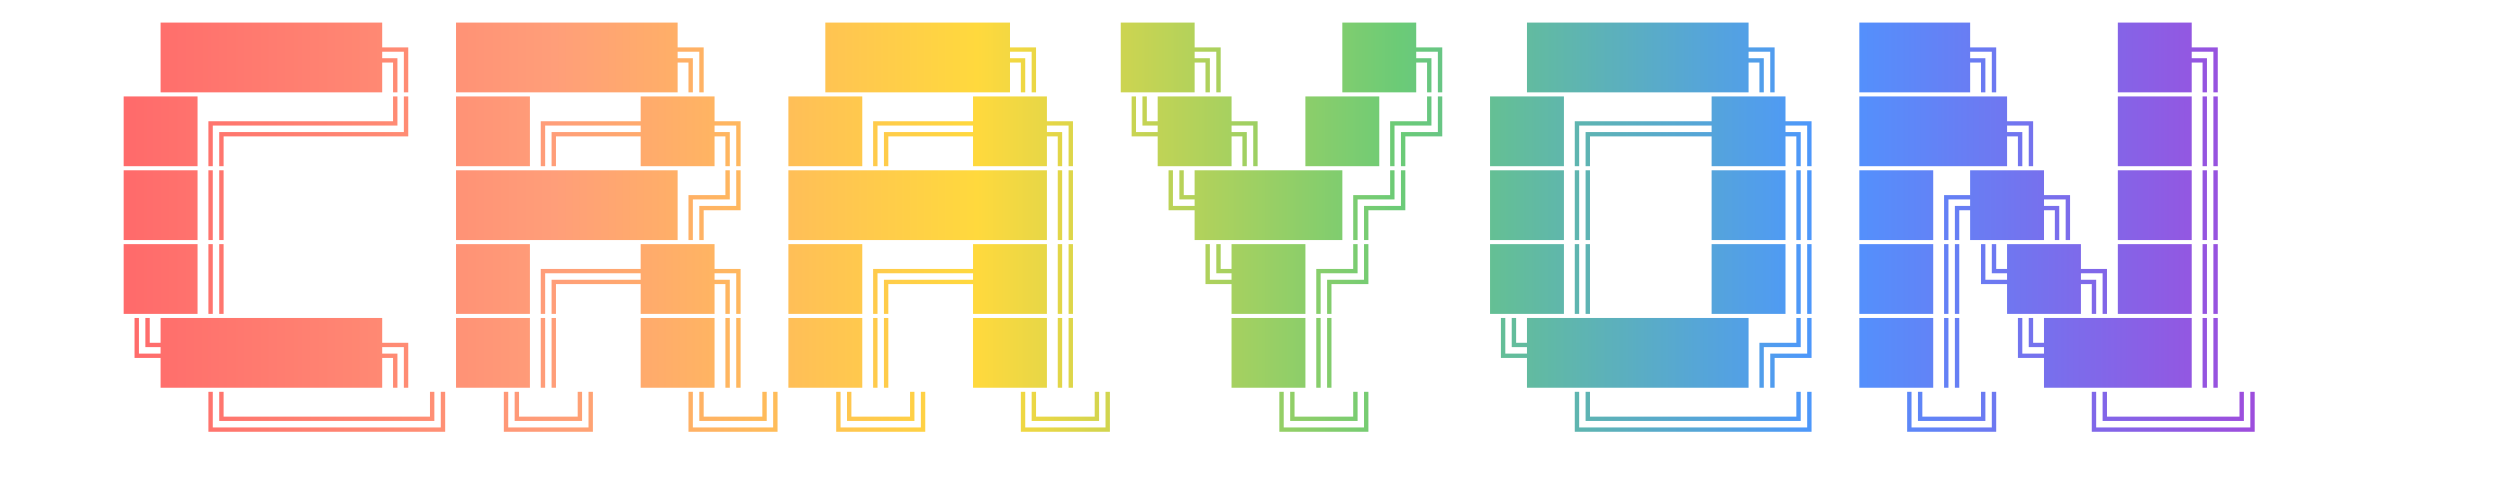
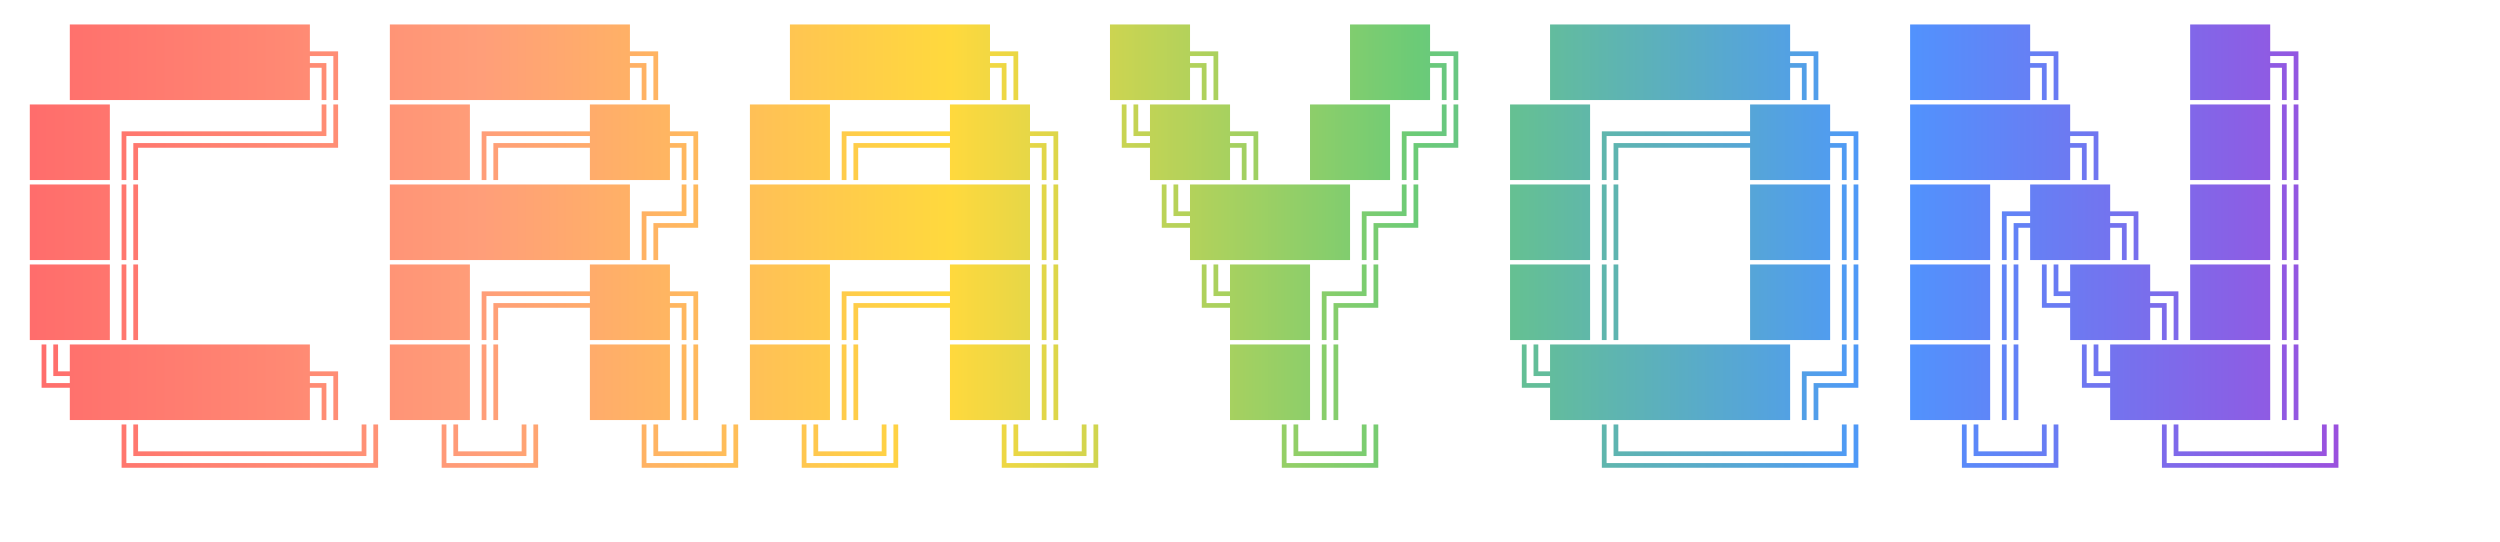
- <svg xmlns="http://www.w3.org/2000/svg" viewBox="0 0 650 130" width="650" height="130">
+ <svg xmlns="http://www.w3.org/2000/svg" viewBox="0 0 600 130" width="600" height="130">
  <defs>
    <linearGradient id="rainbowGradient" x1="0%" y1="0%" x2="100%" y2="0%">
      <stop offset="0%" stop-color="#FF6B6B" />
      <stop offset="20%" stop-color="#FF9E79" />
      <stop offset="40%" stop-color="#FFD93D" />
      <stop offset="60%" stop-color="#6BCB77" />
      <stop offset="80%" stop-color="#4D96FF" />
      <stop offset="100%" stop-color="#9D4EDD" />
    </linearGradient>
    <style>
      .ascii-art {
        font-family: ui-monospace, SFMono-Regular, Menlo, Monaco, Consolas, "Liberation Mono", "Courier New", monospace;
        font-size: 16px;
        font-weight: 700;
        fill: url(#rainbowGradient);
        white-space: pre;
      }
    </style>
  </defs>
  <text xml:space="preserve" x="50%" y="0" text-anchor="middle" class="ascii-art">
    <tspan x="50%" dy="1.2em">  ██████╗ ██████╗   █████╗  ██╗   ██╗  ██████╗  ███╗   ██╗</tspan>
    <tspan x="50%" dy="1.2em"> ██╔════╝ ██╔══██╗ ██╔══██╗ ╚██╗ ██╔╝ ██╔═══██╗ ████╗  ██║</tspan>
    <tspan x="50%" dy="1.2em"> ██║      ██████╔╝ ███████║  ╚████╔╝  ██║   ██║ ██╔██╗ ██║</tspan>
    <tspan x="50%" dy="1.2em"> ██║      ██╔══██╗ ██╔══██║   ╚██╔╝   ██║   ██║ ██║╚██╗██║</tspan>
    <tspan x="50%" dy="1.2em"> ╚██████╗ ██║  ██║ ██║  ██║    ██║    ╚██████╔╝ ██║ ╚████║</tspan>
    <tspan x="50%" dy="1.2em">  ╚═════╝ ╚═╝  ╚═╝ ╚═╝  ╚═╝    ╚═╝     ╚═════╝  ╚═╝  ╚═══╝</tspan>
  </text>
</svg>
